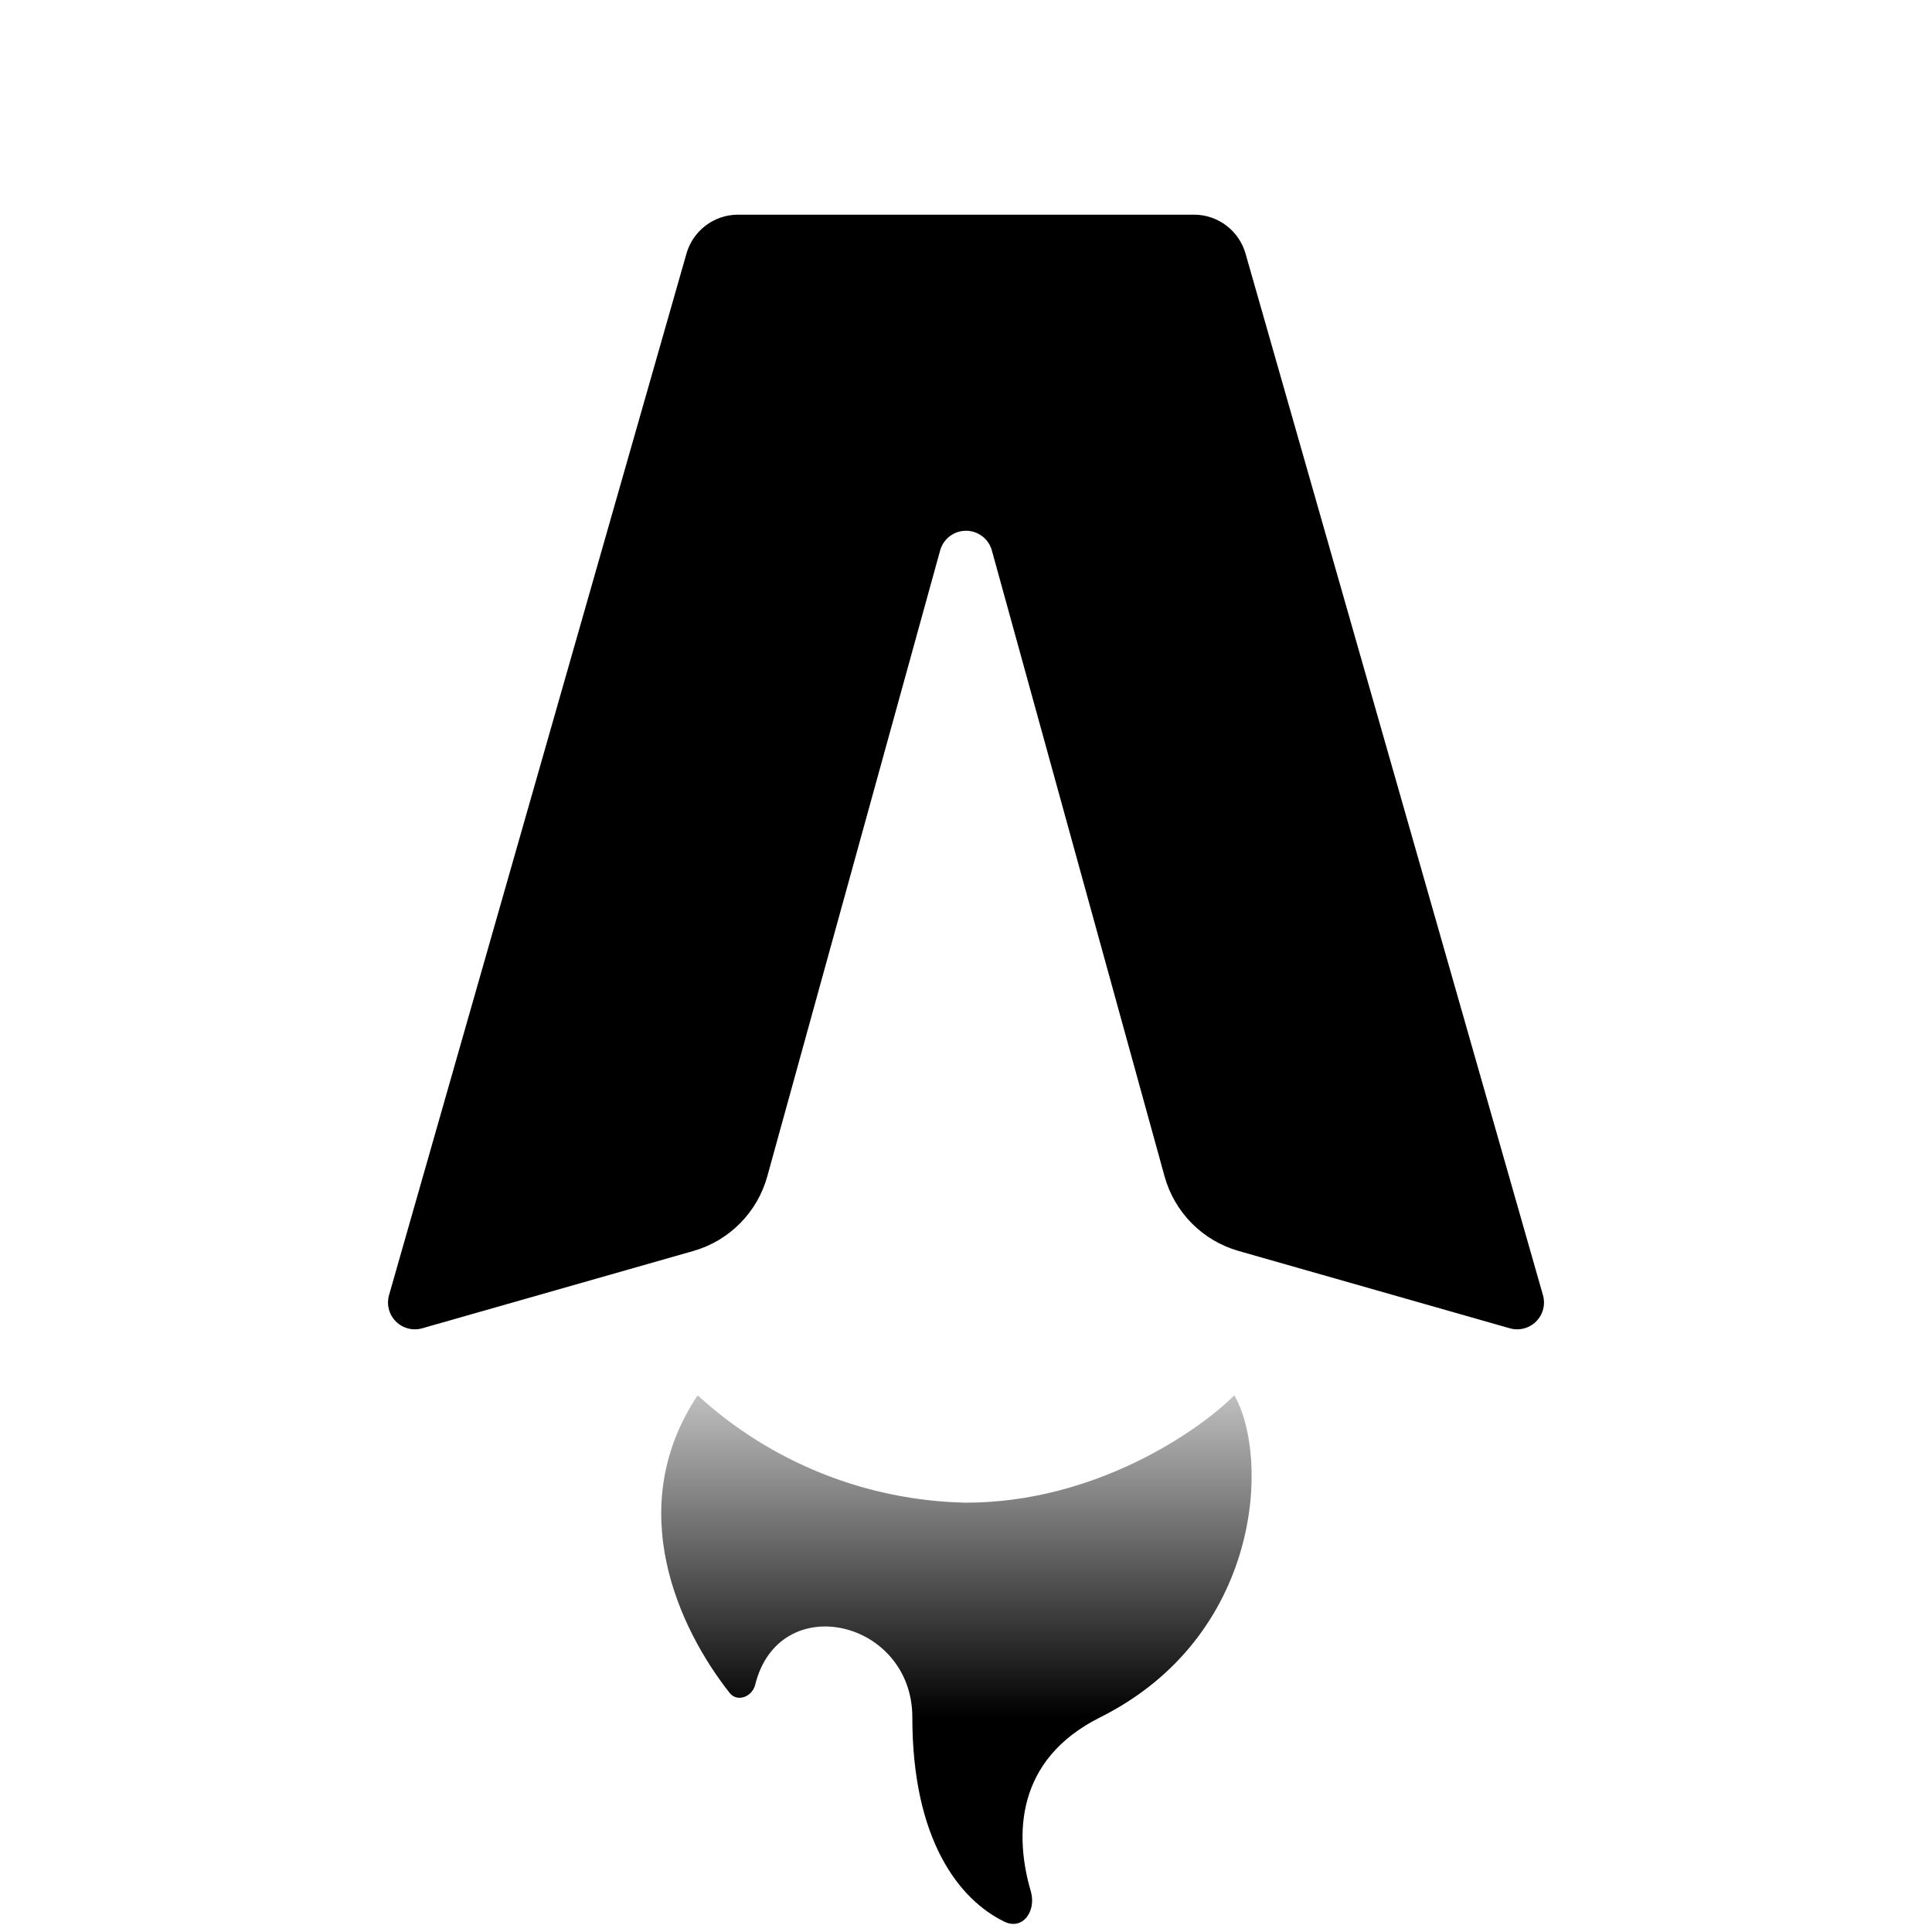
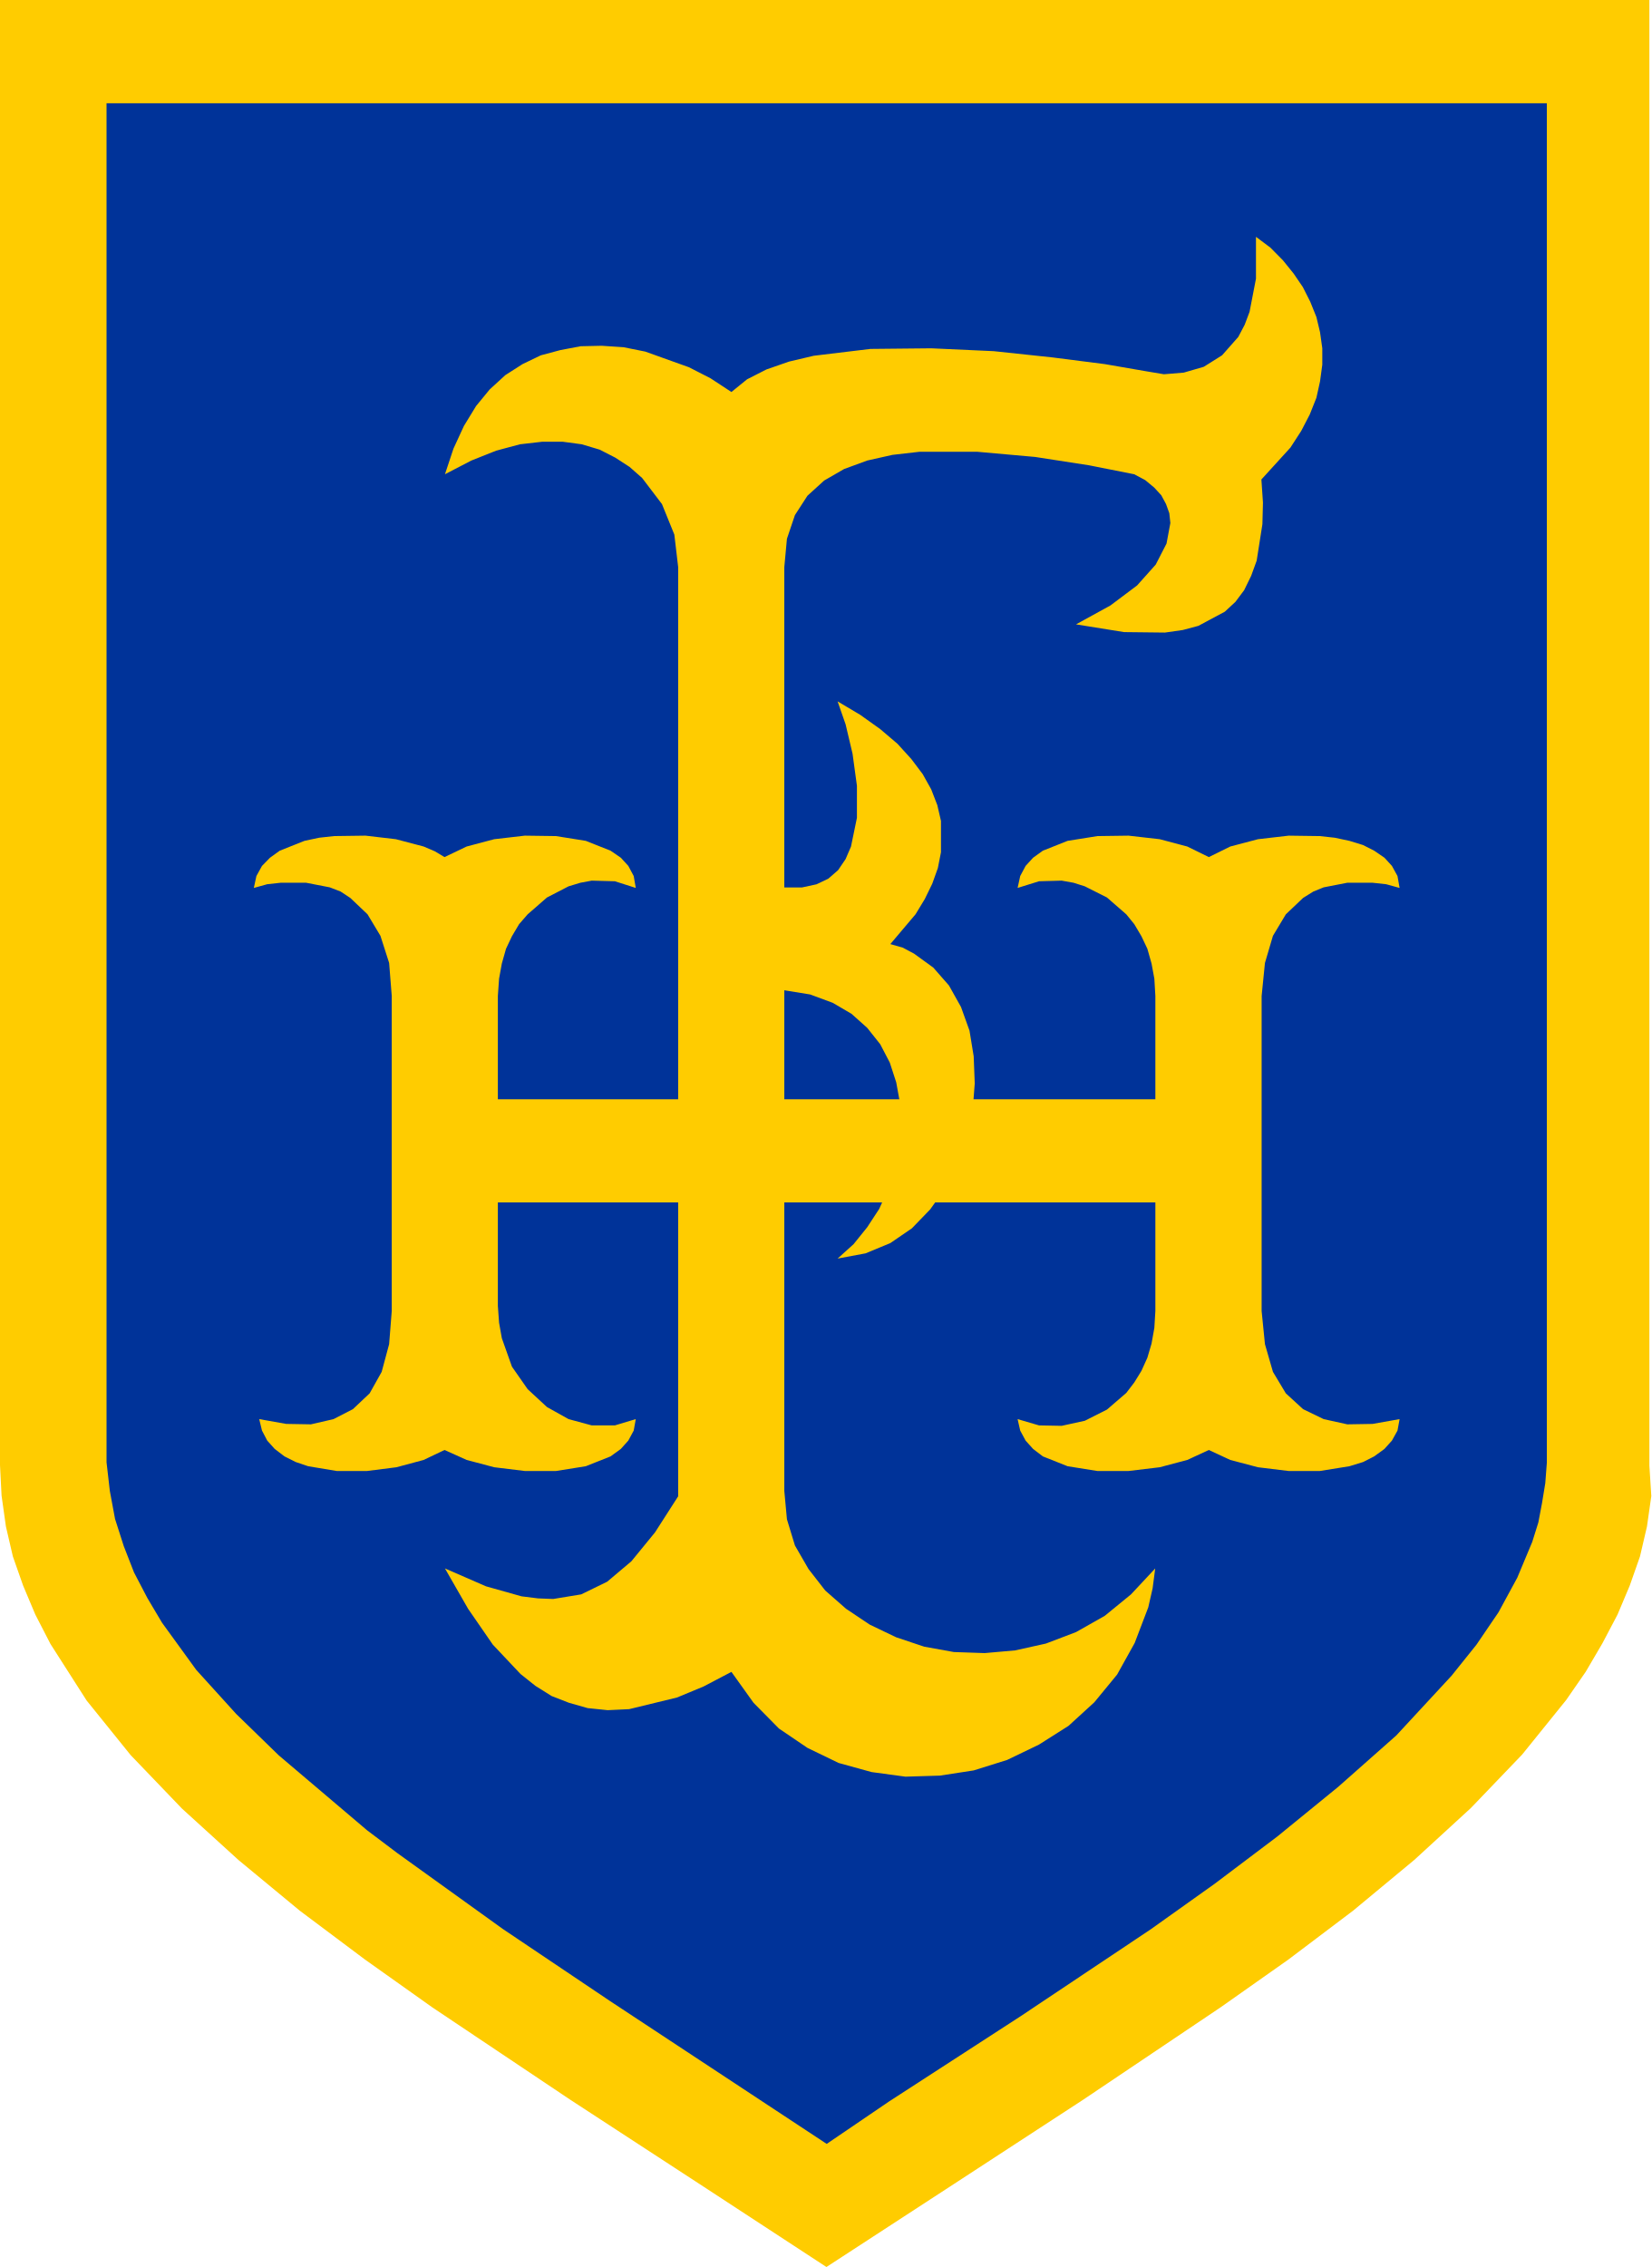
- <svg xmlns="http://www.w3.org/2000/svg" fill="none" viewBox="0 0 36 36">
-   <path fill="#000" d="M22.25 4h-8.5a1 1 0 0 0-.96.73l-5.54 19.4a.5.5 0 0 0 .62.62l5.05-1.44a2 2 0 0 0 1.38-1.4l3.22-11.66a.5.5 0 0 1 .96 0l3.22 11.67a2 2 0 0 0 1.38 1.39l5.05 1.44a.5.5 0 0 0 .62-.62l-5.54-19.4a1 1 0 0 0-.96-.73Z" />
-   <path fill="url(#gradient)" d="M18 28a7.63 7.63 0 0 1-5-2c-1.4 2.1-.35 4.35.6 5.55.14.17.41.07.47-.15.44-1.8 2.93-1.22 2.93.6 0 2.28.87 3.4 1.72 3.81.34.16.59-.2.49-.56-.31-1.05-.29-2.46 1.29-3.25 3-1.5 3.17-4.83 2.5-6-.67.67-2.6 2-5 2Z" />
-   <defs>
-     <linearGradient id="gradient" x1="16" x2="16" y1="32" y2="24" gradientUnits="userSpaceOnUse">
-       <stop stop-color="#000" />
-       <stop offset="1" stop-color="#000" stop-opacity="0" />
-     </linearGradient>
-   </defs>
-   <style>
-     @media (prefers-color-scheme:dark){:root{filter:invert(100%)}}
-   </style>
+ <svg xmlns="http://www.w3.org/2000/svg" width="563.999" height="774.198" viewBox="0 0 563.999 774.198">
+   <g id="Logo_Escuela" data-name="Logo Escuela" transform="translate(-396.001 -193)">
+     <path id="path20" d="M396.6-254.359l-41.72-27.28-45.827-29.88-47.08-31.52-23-16.333-22.227-16.653L195.76-393.372l-19.253-17.52-17.533-18.267-15.04-18.64L131.57-467.132l-5.172-10.04-4.16-9.867-3.507-9.973-2.377-10.24-1.487-10.533-.535-10.44v-500.332H677.678v500.532l.653,10.387-1.48,10.387-2.387,10.24-3.507,9.973-4.16,9.867-5.173,9.827-5.707,9.733L649.265-448l-15.04,18.627-17.533,18.28-19.32,17.72-20.92,17.347L554.4-359.373l-23.173,16.333-46.893,31.52-45.827,29.88Z" transform="translate(281.668 1221.557)" fill="#fc0" fill-rule="evenodd" />
+     <path id="path24" d="M239.719-403.492l-30.187-25.613-14.547-14.147-13.613-15.013L169.666-474.4l-4.987-8.4-4.573-8.76-3.507-9-2.973-9.267-1.773-9.52-1.133-9.827V-993.291H642.652v464.279l-.533,6.973L641-515.225l-1.253,6.613-2.08,6.627-5.107,12.213-6.413,11.813L618.6-466.866l-8.493,10.587-18.893,20.413-19.853,17.56-20.787,16.947-21.387,16.133-21.867,15.573-44.44,29.68-44.867,29.067L396.692-296.4l-73.906-48.72-36.72-24.68-35.893-25.813Z" transform="translate(281.668 1221.557)" fill="#039" fill-rule="evenodd" />
+     <path id="path26" d="M284.373-617.918H508.945v37.107l-.347,5.747-.96,5.347-1.427,4.84-2.027,4.48-2.44,3.96-2.733,3.573-6.6,5.693-7.56,3.813-7.907,1.733-7.733-.147-7.32-2.147.893,3.92,1.84,3.413,2.56,2.853,3.333,2.547,8.453,3.36,10.173,1.627h10.64l10.653-1.28,9.4-2.493,7.373-3.4,7.32,3.4,9.453,2.493,10.48,1.28h10.64l10.12-1.627,4.64-1.427,3.813-1.933,3.507-2.547,2.56-2.853L591.639-540l.72-3.92-9.227,1.64-8.627.147-8.08-1.787-7.027-3.4-5.893-5.4-4.4-7.333-2.733-9.467-1.133-11.293v-107.6l1.133-11.293,2.733-9.267,4.4-7.333,5.893-5.6,3.507-2.187,3.52-1.427,8.08-1.573h8.627l4.64.507,4.587,1.267-.72-4.067-1.893-3.453-2.56-2.8-3.507-2.4-3.813-1.933-4.64-1.427-5-1.067-5.12-.56-10.64-.147-10.48,1.213-9.453,2.493-7.32,3.613-7.373-3.613-9.4-2.493-10.653-1.213-10.64.147L478.972-741.4l-8.453,3.36-3.333,2.4-2.56,2.8-1.84,3.453-.893,4.067,7.32-2.28,7.733-.213,4.04.72,3.867,1.227,7.56,3.813,6.6,5.747,2.733,3.36,2.44,4.12,2.027,4.28,1.427,5.04.96,5.187.347,5.907v35.267H284.373v-35.267l.413-5.907.947-5.187,1.427-5.04,2.027-4.28,2.44-4.12,2.92-3.36,6.6-5.747,7.373-3.813,4.053-1.227,3.867-.72,7.907.213,7.133,2.28-.707-4.067-1.84-3.453-2.56-2.8-3.507-2.4-8.453-3.36-10.173-1.627-10.653-.147-10.467,1.213-9.4,2.493-7.56,3.613-3.333-1.987-3.8-1.627-9.467-2.493-10.4-1.213-10.72.147-5.107.56-5,1.067-8.453,3.36-3.333,2.4-2.733,2.8-1.907,3.453-.88,4.067,4.573-1.267,4.64-.507h8.627l8.093,1.573,3.693,1.427,3.32,2.187,5.893,5.6,4.4,7.333,2.973,9.267.893,11.293v107.6l-.893,11.293-2.547,9.467-4.107,7.333-5.72,5.4-6.6,3.4-7.733,1.787-8.453-.147-9.213-1.64.947,3.92,1.787,3.413,2.56,2.853,3.333,2.547,3.867,1.933,4.227,1.427,9.747,1.627h10.36l10.053-1.28,9.28-2.493,7.133-3.4,7.56,3.4,9.4,2.493,10.467,1.28h10.653l10.173-1.627,8.453-3.36,3.507-2.547,2.56-2.853,1.84-3.413.707-3.92-7.133,2.147h-7.907l-7.92-2.147-7.373-4.12-6.6-6.107-5.36-7.68-3.453-9.72-.947-5.293-.413-5.76Z" transform="translate(281.668 1221.557)" fill="#fc0" fill-rule="evenodd" />
+     <path id="path28" d="M418.426-706.145l8.613-10.187,3.147-5.187,2.56-5.253,1.907-5.333,1.067-5.4V-748.2l-1.253-5.4-2.08-5.387-2.907-5.2-3.867-5.133-4.76-5.24-5.88-5-6.84-4.88-7.72-4.587,2.733,7.84,2.373,10.027,1.493,10.947v10.947l-2.027,9.827-1.84,4.267-2.56,3.773-3.333,2.907-4.04,1.933-4.933,1.067h-6.067V-834.878l.893-9.68,2.733-8.093,4.28-6.613,5.707-5.187,6.787-3.92,7.907-2.907,8.613-1.933,9.28-1.067h19.667l19.8,1.773,18.427,2.853,15.4,3.053,3.747,1.987,3.08,2.547,2.44,2.653,1.613,3,1.12,3.107.36,3.36-1.307,7.013-3.693,7.187-6.36,7.12-9.093,6.827-11.76,6.467,16.4,2.64,13.973.16,6.067-.867,5.347-1.427,9.027-4.84,3.627-3.36L539.265-827l2.387-4.88,1.893-5.2,1.96-12.467.187-7.373-.533-7.893,9.92-10.893,3.693-5.707,2.907-5.6,2.267-5.693,1.24-5.6.773-5.707v-5.6l-.773-5.493-1.24-5.187-2.093-5.2-2.547-5.04-3.16-4.627-3.613-4.48-4.28-4.333-4.947-3.707v14.293l-2.187,11.307-1.667,4.427-2.2,4.173-5.533,6.267-6.24,3.92-6.84,1.987-6.773.56-6.413-1.08-13.8-2.387L473.759-906.5l-20.027-2.133-21.347-.973-20.8.213-19.32,2.333-8.44,1.987-7.733,2.693-6.6,3.36-5.347,4.333-7.133-4.68-7.373-3.773-14.92-5.347-7.307-1.467-7.547-.52-7.2.16L305.719-909l-6.667,1.787-6.24,3-5.88,3.76-5.347,4.893-4.64,5.653-4.16,6.813-3.573,7.747-2.907,8.747,9.027-4.68,8.44-3.36,8.147-2.187,7.547-.867H306.6l6.427.867,6.12,1.827,5.293,2.707,4.933,3.2,4.28,3.773,6.773,8.907,4.227,10.427,1.307,11.107v317.319l-7.907,12.32-8.08,9.88-8.267,6.973-8.853,4.32-9.573,1.573-5.173-.2-5.653-.707-12.12-3.413-14.027-6.107,7.907,13.787,8.44,12.227,9.453,10.027,5.107,4.067,5.533,3.467,5.88,2.293,6.427,1.827,6.827.707,7.32-.347,16.347-3.973,9.093-3.773,9.507-4.987,7.547,10.547,8.68,8.8,9.747,6.613,10.64,5.147L412-423.386l11.587,1.573,11.773-.36,11.533-1.773,11.413-3.573,10.88-5.24,10.107-6.413,8.8-8.04,7.787-9.467,6-10.787,4.64-12.173,1.48-6.467.893-6.813-8.267,8.853-8.973,7.333-9.8,5.547-10.293,3.92-10.52,2.333-10.4.92-10.52-.36L430.012-466.2l-9.573-3.2-9.04-4.333-8.08-5.4-7.133-6.253-5.707-7.333-4.64-8.04-2.733-8.96-.893-9.667V-690.372l8.8,1.427,7.733,2.853,6.413,3.76,5.36,4.787,4.453,5.6,3.267,6.267,2.2,6.76,1.307,7.187.36,7.32-.533,7.387-1.493,7.387-2.373,7.12-3.093,6.827-4.093,6.253-4.64,5.76-5.467,4.933,9.56-1.787,8.453-3.507,7.36-5.04,6.253-6.467,5.347-7.48,4.213-8.293,3.16-8.76,1.773-9.107.72-9.373-.36-9.267-1.427-8.747-2.907-8.093L438.452-692l-5.347-6.107-6.6-4.787-3.867-2.04Z" transform="translate(281.668 1221.557)" fill="#fc0" fill-rule="evenodd" />
+   </g>
</svg>
